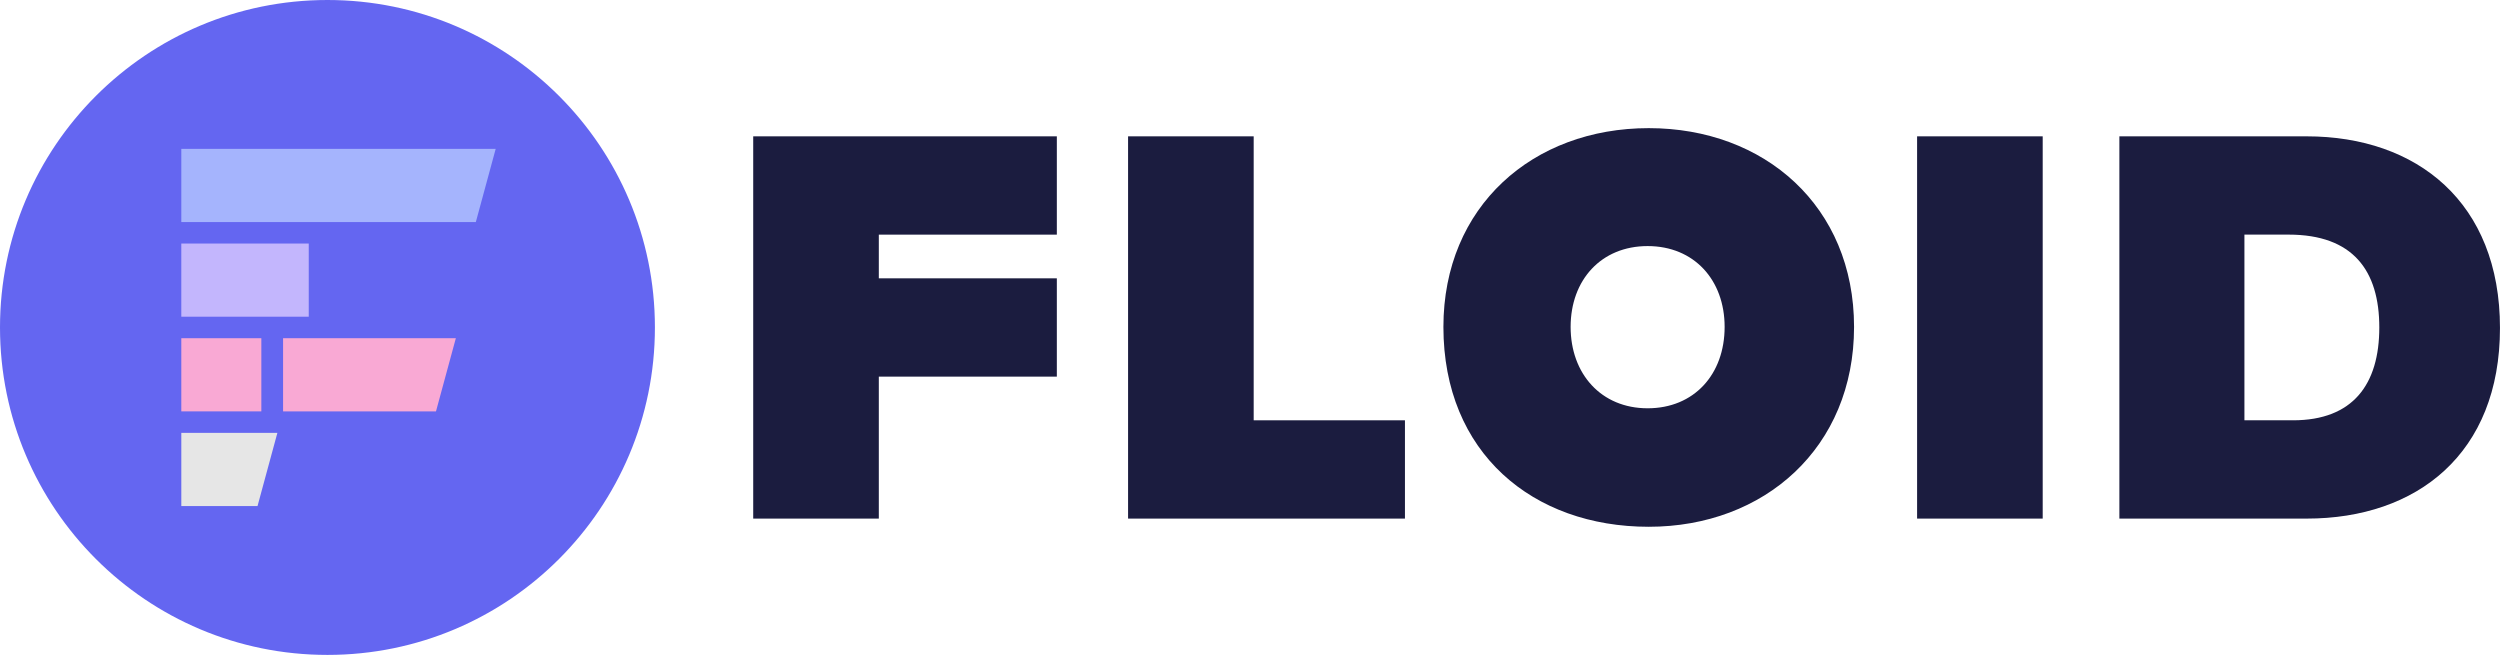
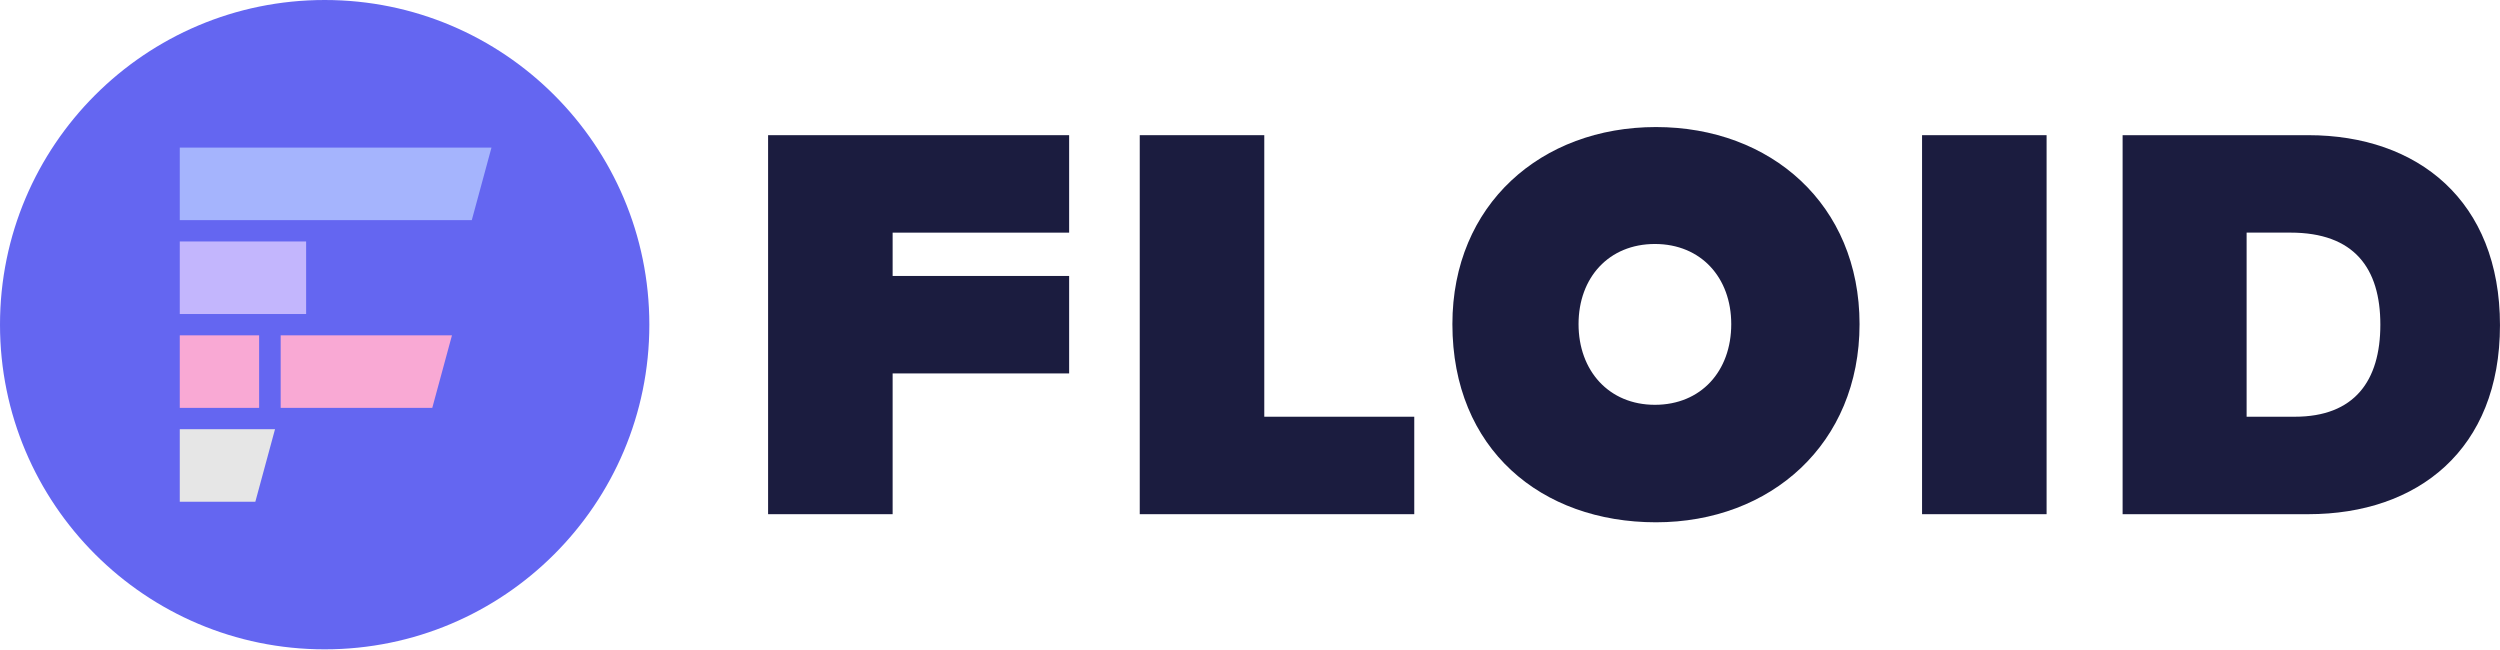
- <svg xmlns="http://www.w3.org/2000/svg" id="Layer_2" data-name="Layer 2" viewBox="0 0 1131.75 296.49">
+ <svg xmlns="http://www.w3.org/2000/svg" id="Layer_2" data-name="Layer 2" viewBox="0 0 1141.46 296.49">
  <defs>
    <style>
      .cls-1 {
        fill: none;
      }

      .cls-2 {
        fill: #6466f1;
      }

      .cls-3 {
        fill: #1b1c3f;
      }

      .cls-4 {
        fill: #c3b6fd;
      }

      .cls-5 {
        fill: #e6e6e6;
      }

      .cls-6 {
        fill: #f9a9d4;
      }

      .cls-7 {
        fill: #a5b4fd;
      }
    </style>
  </defs>
  <g id="Layer_1-2" data-name="Layer 1">
    <g>
-       <path class="cls-3" d="M340.98,61.72h137.45v44.5h-80.59v19.78h80.59v44.5h-80.59v64.27h-56.86V61.72Z" />
-       <path class="cls-3" d="M510.68,61.72h56.86v128.55h68.48v44.5h-125.34V61.72Z" />
-       <path class="cls-3" d="M653.43,147.99c0-54.63,40.54-89.98,92.95-89.98s92.95,35.35,92.95,89.98-40.54,90.48-92.95,90.48-92.95-33.37-92.95-90.48ZM780.74,147.99c0-21.26-13.84-36.59-34.86-36.59s-34.86,15.33-34.86,36.59,13.84,36.84,34.86,36.84,34.86-15.33,34.86-36.84Z" />
-       <path class="cls-3" d="M867.87,61.72h56.86v173.05h-56.86V61.72Z" />
-       <path class="cls-3" d="M959.44,61.72h84.79c49.94,0,87.51,29.91,87.51,86.77s-37.58,86.28-87.51,86.28h-84.79V61.72ZM1038.05,190.27c27.19,0,39.06-16.32,39.06-42.03s-11.87-42.03-41.04-42.03h-20.02v84.05h22Z" />
+       <path class="cls-3" d="M350.7,61.72h137.45v44.5h-80.59v19.78h80.59v44.5h-80.59v64.27h-56.86V61.72Z" />
+       <path class="cls-3" d="M520.39,61.72h56.86v128.55h68.48v44.5h-125.34V61.72Z" />
+       <path class="cls-3" d="M663.14,147.99c0-54.63,40.54-89.98,92.95-89.98s92.95,35.35,92.95,89.98-40.54,90.48-92.95,90.48-92.95-33.37-92.95-90.48ZM790.46,147.99c0-21.26-13.84-36.59-34.86-36.59s-34.86,15.33-34.86,36.59,13.84,36.84,34.86,36.84,34.86-15.33,34.86-36.84Z" />
+       <path class="cls-3" d="M877.58,61.72h56.86v173.05h-56.86V61.72Z" />
+       <path class="cls-3" d="M969.15,61.72h84.79c49.94,0,87.51,29.91,87.51,86.77s-37.58,86.28-87.51,86.28h-84.79V61.72ZM1047.77,190.27c27.19,0,39.06-16.32,39.06-42.03s-11.87-42.03-41.04-42.03h-20.02v84.05h22Z" />
    </g>
    <g>
      <circle class="cls-2" cx="148.24" cy="148.24" r="148.24" />
      <g>
        <polygon class="cls-7" points="215.41 100.52 82.08 100.52 82.08 67.4 224.4 67.4 215.41 100.52" />
        <rect class="cls-4" x="82.08" y="110.25" width="57.69" height="33.12" />
        <polygon class="cls-5" points="116.58 229.09 82.08 229.09 82.08 195.96 125.57 195.96 116.58 229.09" />
        <polygon class="cls-6" points="197.37 186.23 128.15 186.23 128.15 153.11 206.36 153.11 197.37 186.23" />
        <rect class="cls-6" x="82.08" y="153.11" width="36.23" height="33.12" />
        <line class="cls-1" x1="151.49" y1="100.52" x2="116.58" y2="229.09" />
      </g>
    </g>
  </g>
</svg>
